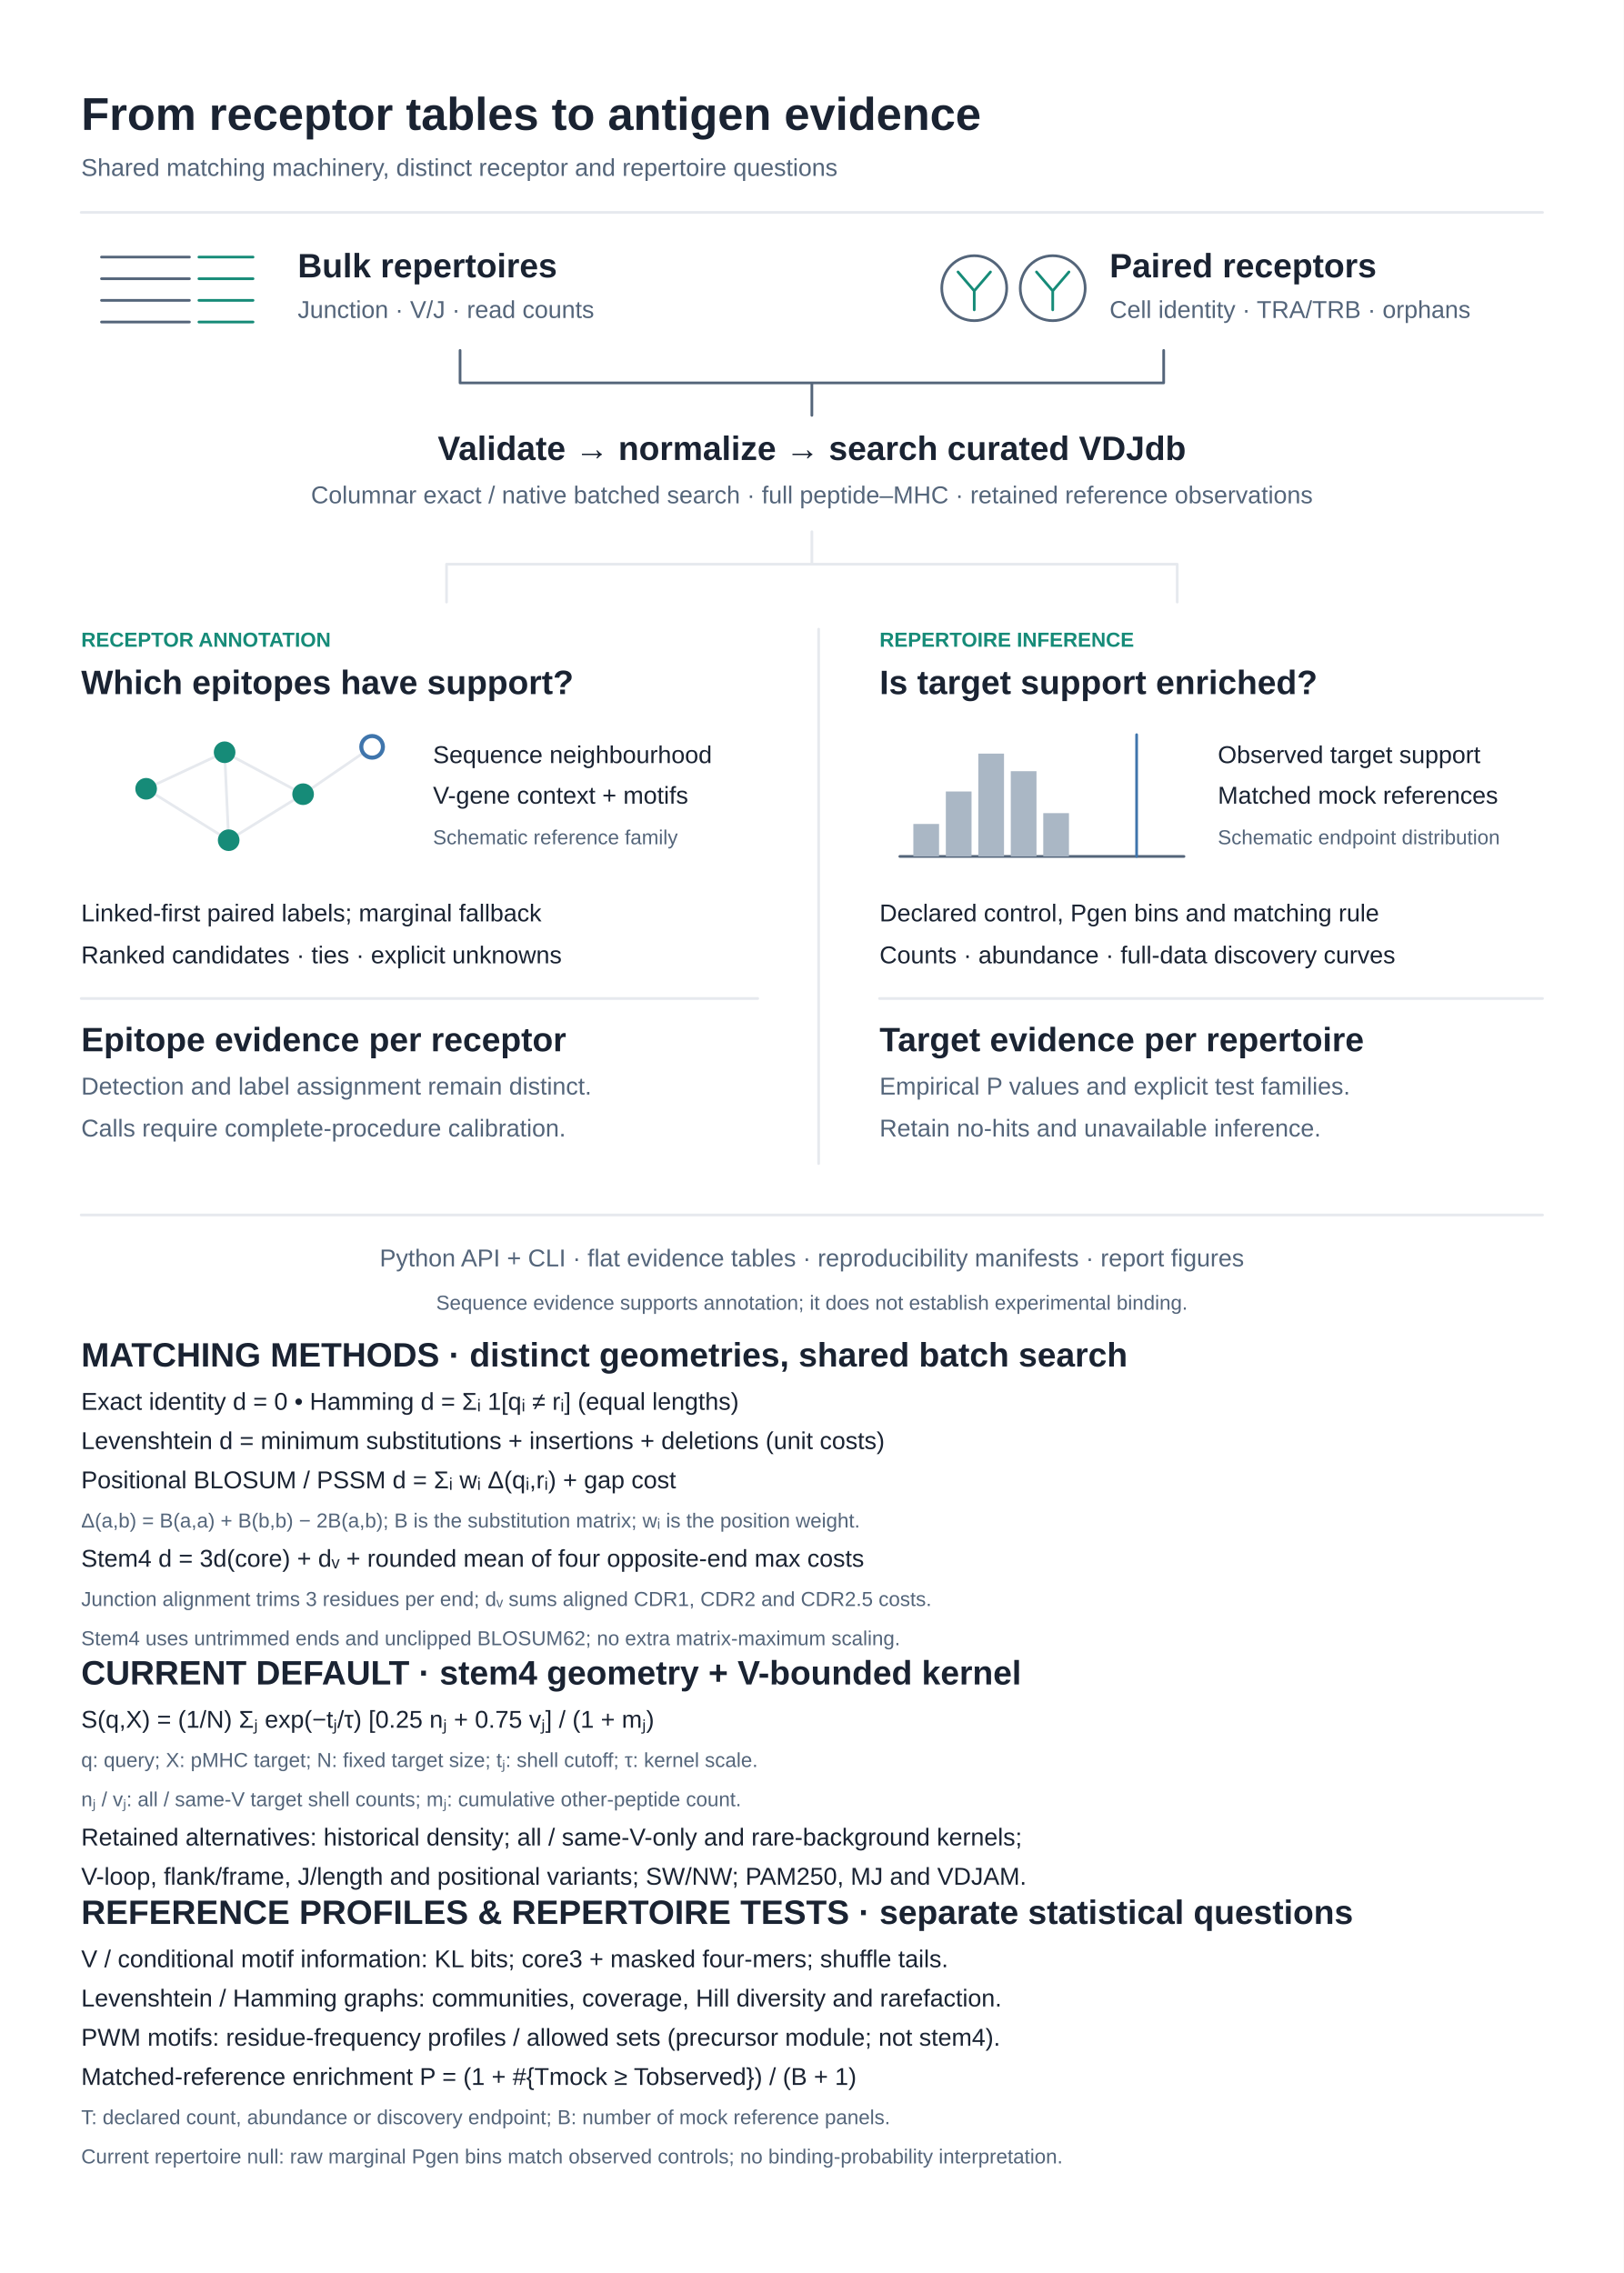
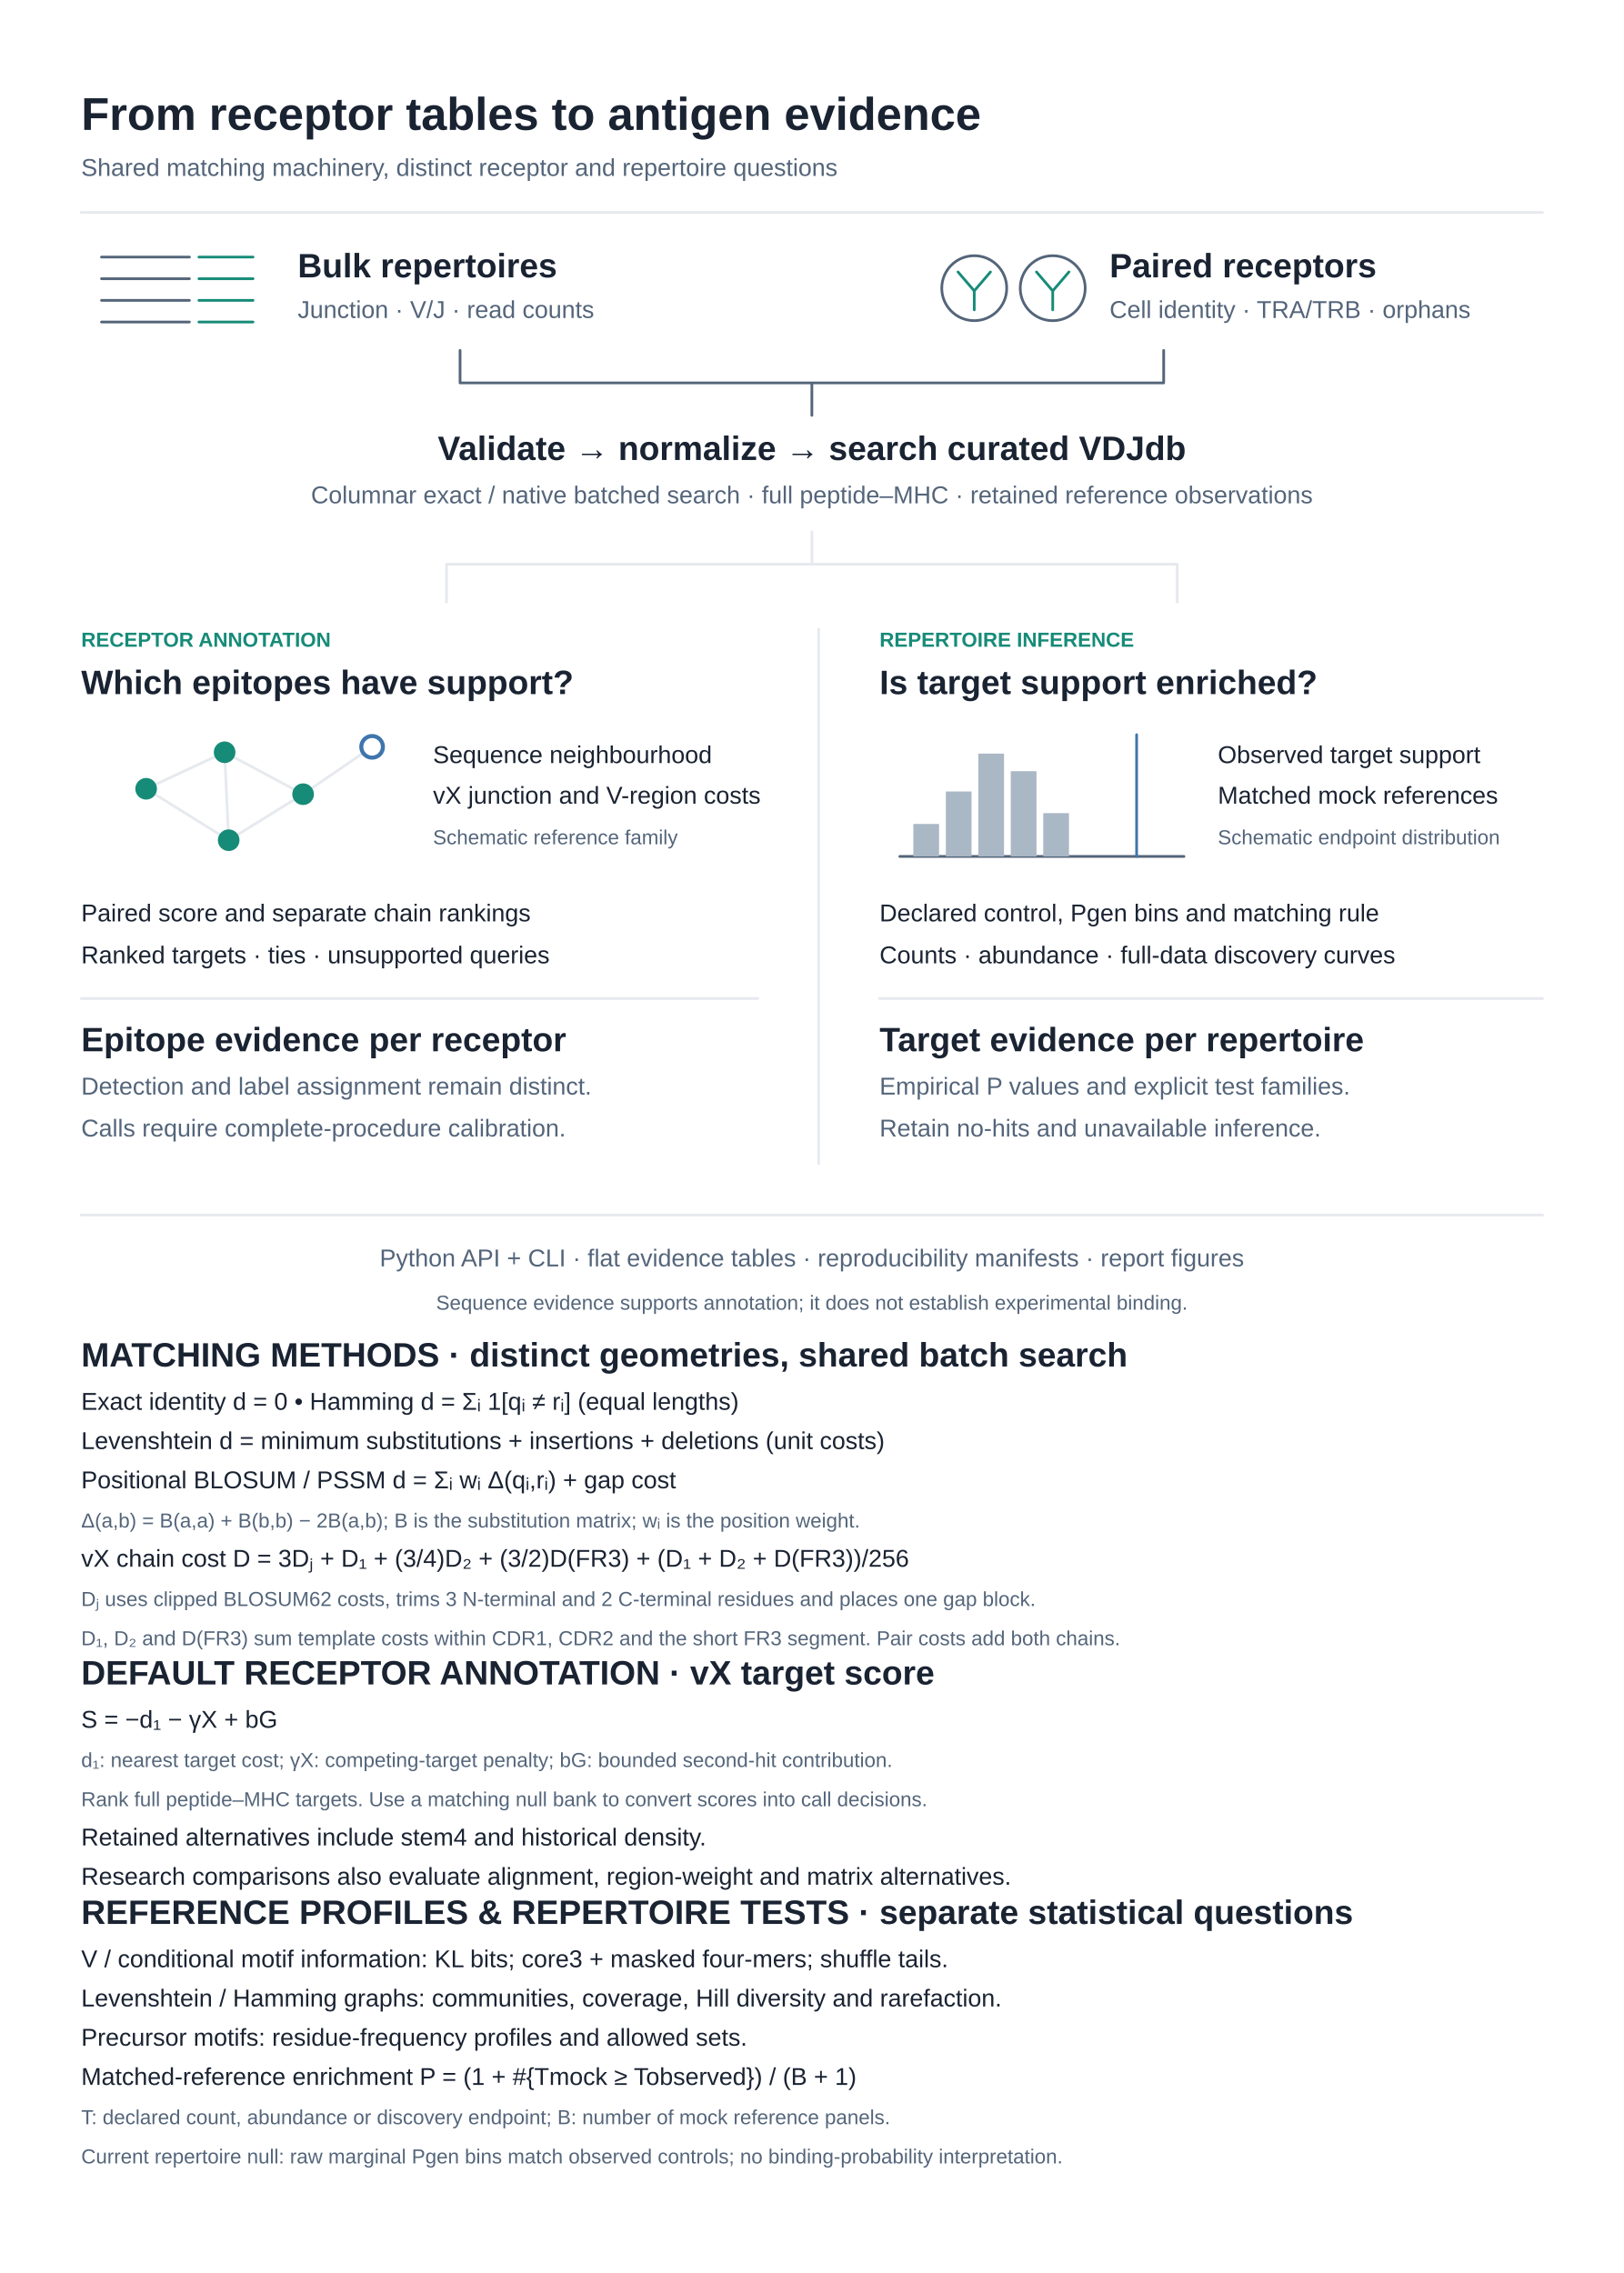
<svg xmlns="http://www.w3.org/2000/svg" width="1200" height="1680" viewBox="0 0 1200 1680" role="img" aria-labelledby="title desc">
  <style>text{font-family:Arial,Helvetica,sans-serif;fill:#1a2332}.muted{fill:#54657a}.accent{fill:#168b78}.title{font-size:25px;font-weight:700}.body{font-size:18px}.small{font-size:15px}.line{fill:none;stroke:#54657a;stroke-width:2;stroke-linecap:round;stroke-linejoin:round}.faint{stroke:#e6e9ee}.teal{stroke:#168b78}.blue{stroke:#3f75ac}</style>
  <rect width="1200" height="1680" fill="white" />
  <g transform="translate(60 0)">
    <text x="0" y="96" font-size="34" font-weight="700">From receptor tables to antigen evidence</text>
    <text x="0" y="130" class="body muted">Shared matching machinery, distinct receptor and repertoire questions</text>
    <path d="M0 157 H1080" class="line faint" />
    <g transform="translate(15 190)">
      <path d="M0 0 H65 M0 16 H65 M0 32 H65 M0 48 H65" class="line" stroke-width="5" />
      <path d="M72 0 H112 M72 16 H112 M72 32 H112 M72 48 H112" class="line teal" stroke-width="5" />
      <text x="145" y="15" class="title">Bulk repertoires</text>
      <text x="145" y="45" class="body muted">Junction · V/J · read counts</text>
    </g>
    <g transform="translate(635 190)">
      <circle cx="25" cy="23" r="24" class="line" />
      <circle cx="83" cy="23" r="24" class="line" />
      <path d="M13 11 L25 25 L37 11 M25 25 V39 M71 11 L83 25 L95 11 M83 25 V39" class="line teal" />
      <text x="125" y="15" class="title">Paired receptors</text>
      <text x="125" y="45" class="body muted">Cell identity · TRA/TRB · orphans</text>
    </g>
    <path d="M280 259 V283 H800 V259 M540 283 V307" class="line" />
    <text x="540" y="340" class="title" text-anchor="middle">Validate → normalize → search curated VDJdb</text>
    <text x="540" y="372" class="body muted" text-anchor="middle">Columnar exact / native batched search · full peptide–MHC · retained reference observations</text>
    <path d="M540 393 V417 M270 417 H810 M270 417 V445 M810 417 V445" class="line faint" />
    <g transform="translate(0 478)">
      <text x="0" y="0" class="accent small" font-weight="700">RECEPTOR ANNOTATION</text>
      <text x="0" y="35" class="title">Which epitopes have support?</text>
      <path d="M48 105 L106 78 L164 109 L109 143 Z M106 78 L109 143 M164 109 L215 74" class="line faint" />
      <g fill="#168b78">
        <circle cx="48" cy="105" r="8" />
        <circle cx="106" cy="78" r="8" />
        <circle cx="164" cy="109" r="8" />
        <circle cx="109" cy="143" r="8" />
      </g>
      <circle cx="215" cy="74" r="8" fill="white" stroke="#3f75ac" stroke-width="3" />
      <text x="260" y="86" class="body">Sequence neighbourhood</text>
-       <text x="260" y="116" class="body">V-gene context + motifs</text>
+       <text x="260" y="116" class="body">vX junction and V-region costs</text>
      <text x="260" y="146" class="small muted">Schematic reference family</text>
-       <text x="0" y="203" class="body">Linked-first paired labels; marginal fallback</text>
-       <text x="0" y="234" class="body">Ranked candidates · ties · explicit unknowns</text>
+       <text x="0" y="203" class="body">Paired score and separate chain rankings</text>
+       <text x="0" y="234" class="body">Ranked targets · ties · unsupported queries</text>
      <path d="M0 260 H500" class="line faint" />
      <text x="0" y="299" class="title">Epitope evidence per receptor</text>
      <text x="0" y="331" class="body muted">Detection and label assignment remain distinct.</text>
      <text x="0" y="362" class="body muted">Calls require complete-procedure calibration.</text>
    </g>
    <path d="M545 465 V860" class="line faint" />
    <g transform="translate(590 478)">
      <text x="0" y="0" class="accent small" font-weight="700">REPERTOIRE INFERENCE</text>
      <text x="0" y="35" class="title">Is target support enriched?</text>
      <path d="M15 155 H225" class="line" />
      <g fill="#aab7c5">
        <rect x="25" y="131" width="19" height="24" />
        <rect x="49" y="107" width="19" height="48" />
        <rect x="73" y="79" width="19" height="76" />
        <rect x="97" y="92" width="19" height="63" />
        <rect x="121" y="123" width="19" height="32" />
      </g>
      <path d="M190 65 V155" class="line blue" stroke-width="4" />
      <text x="250" y="86" class="body">Observed target support</text>
      <text x="250" y="116" class="body">Matched mock references</text>
      <text x="250" y="146" class="small muted">Schematic endpoint distribution</text>
      <text x="0" y="203" class="body">Declared control, Pgen bins and matching rule</text>
      <text x="0" y="234" class="body">Counts · abundance · full-data discovery curves</text>
      <path d="M0 260 H490" class="line faint" />
      <text x="0" y="299" class="title">Target evidence per repertoire</text>
      <text x="0" y="331" class="body muted">Empirical P values and explicit test families.</text>
      <text x="0" y="362" class="body muted">Retain no-hits and unavailable inference.</text>
    </g>
    <path d="M0 898 H1080" class="line faint" />
    <text x="540" y="936" class="body muted" text-anchor="middle">Python API + CLI · flat evidence tables · reproducibility manifests · report figures</text>
    <text x="540" y="968" class="small muted" text-anchor="middle">Sequence evidence supports annotation; it does not establish experimental binding.</text>
    <g transform="translate(0 1010)">
      <text x="0" y="0" class="title">MATCHING METHODS · distinct geometries, shared batch search</text>
      <text x="0" y="32" class="body">Exact identity  d = 0     •     Hamming  d = Σᵢ 1[qᵢ ≠ rᵢ]  (equal lengths)</text>
      <text x="0" y="61" class="body">Levenshtein  d = minimum substitutions + insertions + deletions (unit costs)</text>
      <text x="0" y="90" class="body">Positional BLOSUM / PSSM  d = Σᵢ wᵢ Δ(qᵢ,rᵢ) + gap cost</text>
      <text x="0" y="119" class="small muted">Δ(a,b) = B(a,a) + B(b,b) − 2B(a,b); B is the substitution matrix; wᵢ is the position weight.</text>
-       <text x="0" y="148" class="body">Stem4  d = 3d(core) + dᵥ + rounded mean of four opposite-end max costs</text>
-       <text x="0" y="177" class="small muted">Junction alignment trims 3 residues per end; dᵥ sums aligned CDR1, CDR2 and CDR2.5 costs.</text>
-       <text x="0" y="206" class="small muted">Stem4 uses untrimmed ends and unclipped BLOSUM62; no extra matrix-maximum scaling.</text>
-       <text x="0" y="235" class="title">CURRENT DEFAULT · stem4 geometry + V-bounded kernel</text>
-       <text x="0" y="267" class="body">S(q,X) = (1/N) Σⱼ exp(−tⱼ/τ) [0.25 nⱼ + 0.75 vⱼ] / (1 + mⱼ)</text>
-       <text x="0" y="296" class="small muted">q: query; X: pMHC target; N: fixed target size; tⱼ: shell cutoff; τ: kernel scale.</text>
-       <text x="0" y="325" class="small muted">nⱼ / vⱼ: all / same-V target shell counts; mⱼ: cumulative other-peptide count.</text>
-       <text x="0" y="354" class="body">Retained alternatives: historical density; all / same-V-only and rare-background kernels;</text>
-       <text x="0" y="383" class="body">V-loop, flank/frame, J/length and positional variants; SW/NW; PAM250, MJ and VDJAM.</text>
+       <text x="0" y="148" class="body">vX chain cost  D = 3Dⱼ + D₁ + (3/4)D₂ + (3/2)D(FR3) + (D₁ + D₂ + D(FR3))/256</text>
+       <text x="0" y="177" class="small muted">Dⱼ uses clipped BLOSUM62 costs, trims 3 N-terminal and 2 C-terminal residues and places one gap block.</text>
+       <text x="0" y="206" class="small muted">D₁, D₂ and D(FR3) sum template costs within CDR1, CDR2 and the short FR3 segment. Pair costs add both chains.</text>
+       <text x="0" y="235" class="title">DEFAULT RECEPTOR ANNOTATION · vX target score</text>
+       <text x="0" y="267" class="body">S = −d₁ − γX + bG</text>
+       <text x="0" y="296" class="small muted">d₁: nearest target cost; γX: competing-target penalty; bG: bounded second-hit contribution.</text>
+       <text x="0" y="325" class="small muted">Rank full peptide–MHC targets. Use a matching null bank to convert scores into call decisions.</text>
+       <text x="0" y="354" class="body">Retained alternatives include stem4 and historical density.</text>
+       <text x="0" y="383" class="body">Research comparisons also evaluate alignment, region-weight and matrix alternatives.</text>
      <text x="0" y="412" class="title">REFERENCE PROFILES &amp; REPERTOIRE TESTS · separate statistical questions</text>
      <text x="0" y="444" class="body">V / conditional motif information: KL bits; core3 + masked four-mers; shuffle tails.</text>
      <text x="0" y="473" class="body">Levenshtein / Hamming graphs: communities, coverage, Hill diversity and rarefaction.</text>
-       <text x="0" y="502" class="body">PWM motifs: residue-frequency profiles / allowed sets (precursor module; not stem4).</text>
+       <text x="0" y="502" class="body">Precursor motifs: residue-frequency profiles and allowed sets.</text>
      <text x="0" y="531" class="body">Matched-reference enrichment  P = (1 + #{Tmock ≥ Tobserved}) / (B + 1)</text>
      <text x="0" y="560" class="small muted">T: declared count, abundance or discovery endpoint; B: number of mock reference panels.</text>
      <text x="0" y="589" class="small muted">Current repertoire null: raw marginal Pgen bins match observed controls; no binding-probability interpretation.</text>
    </g>
  </g>
</svg>
